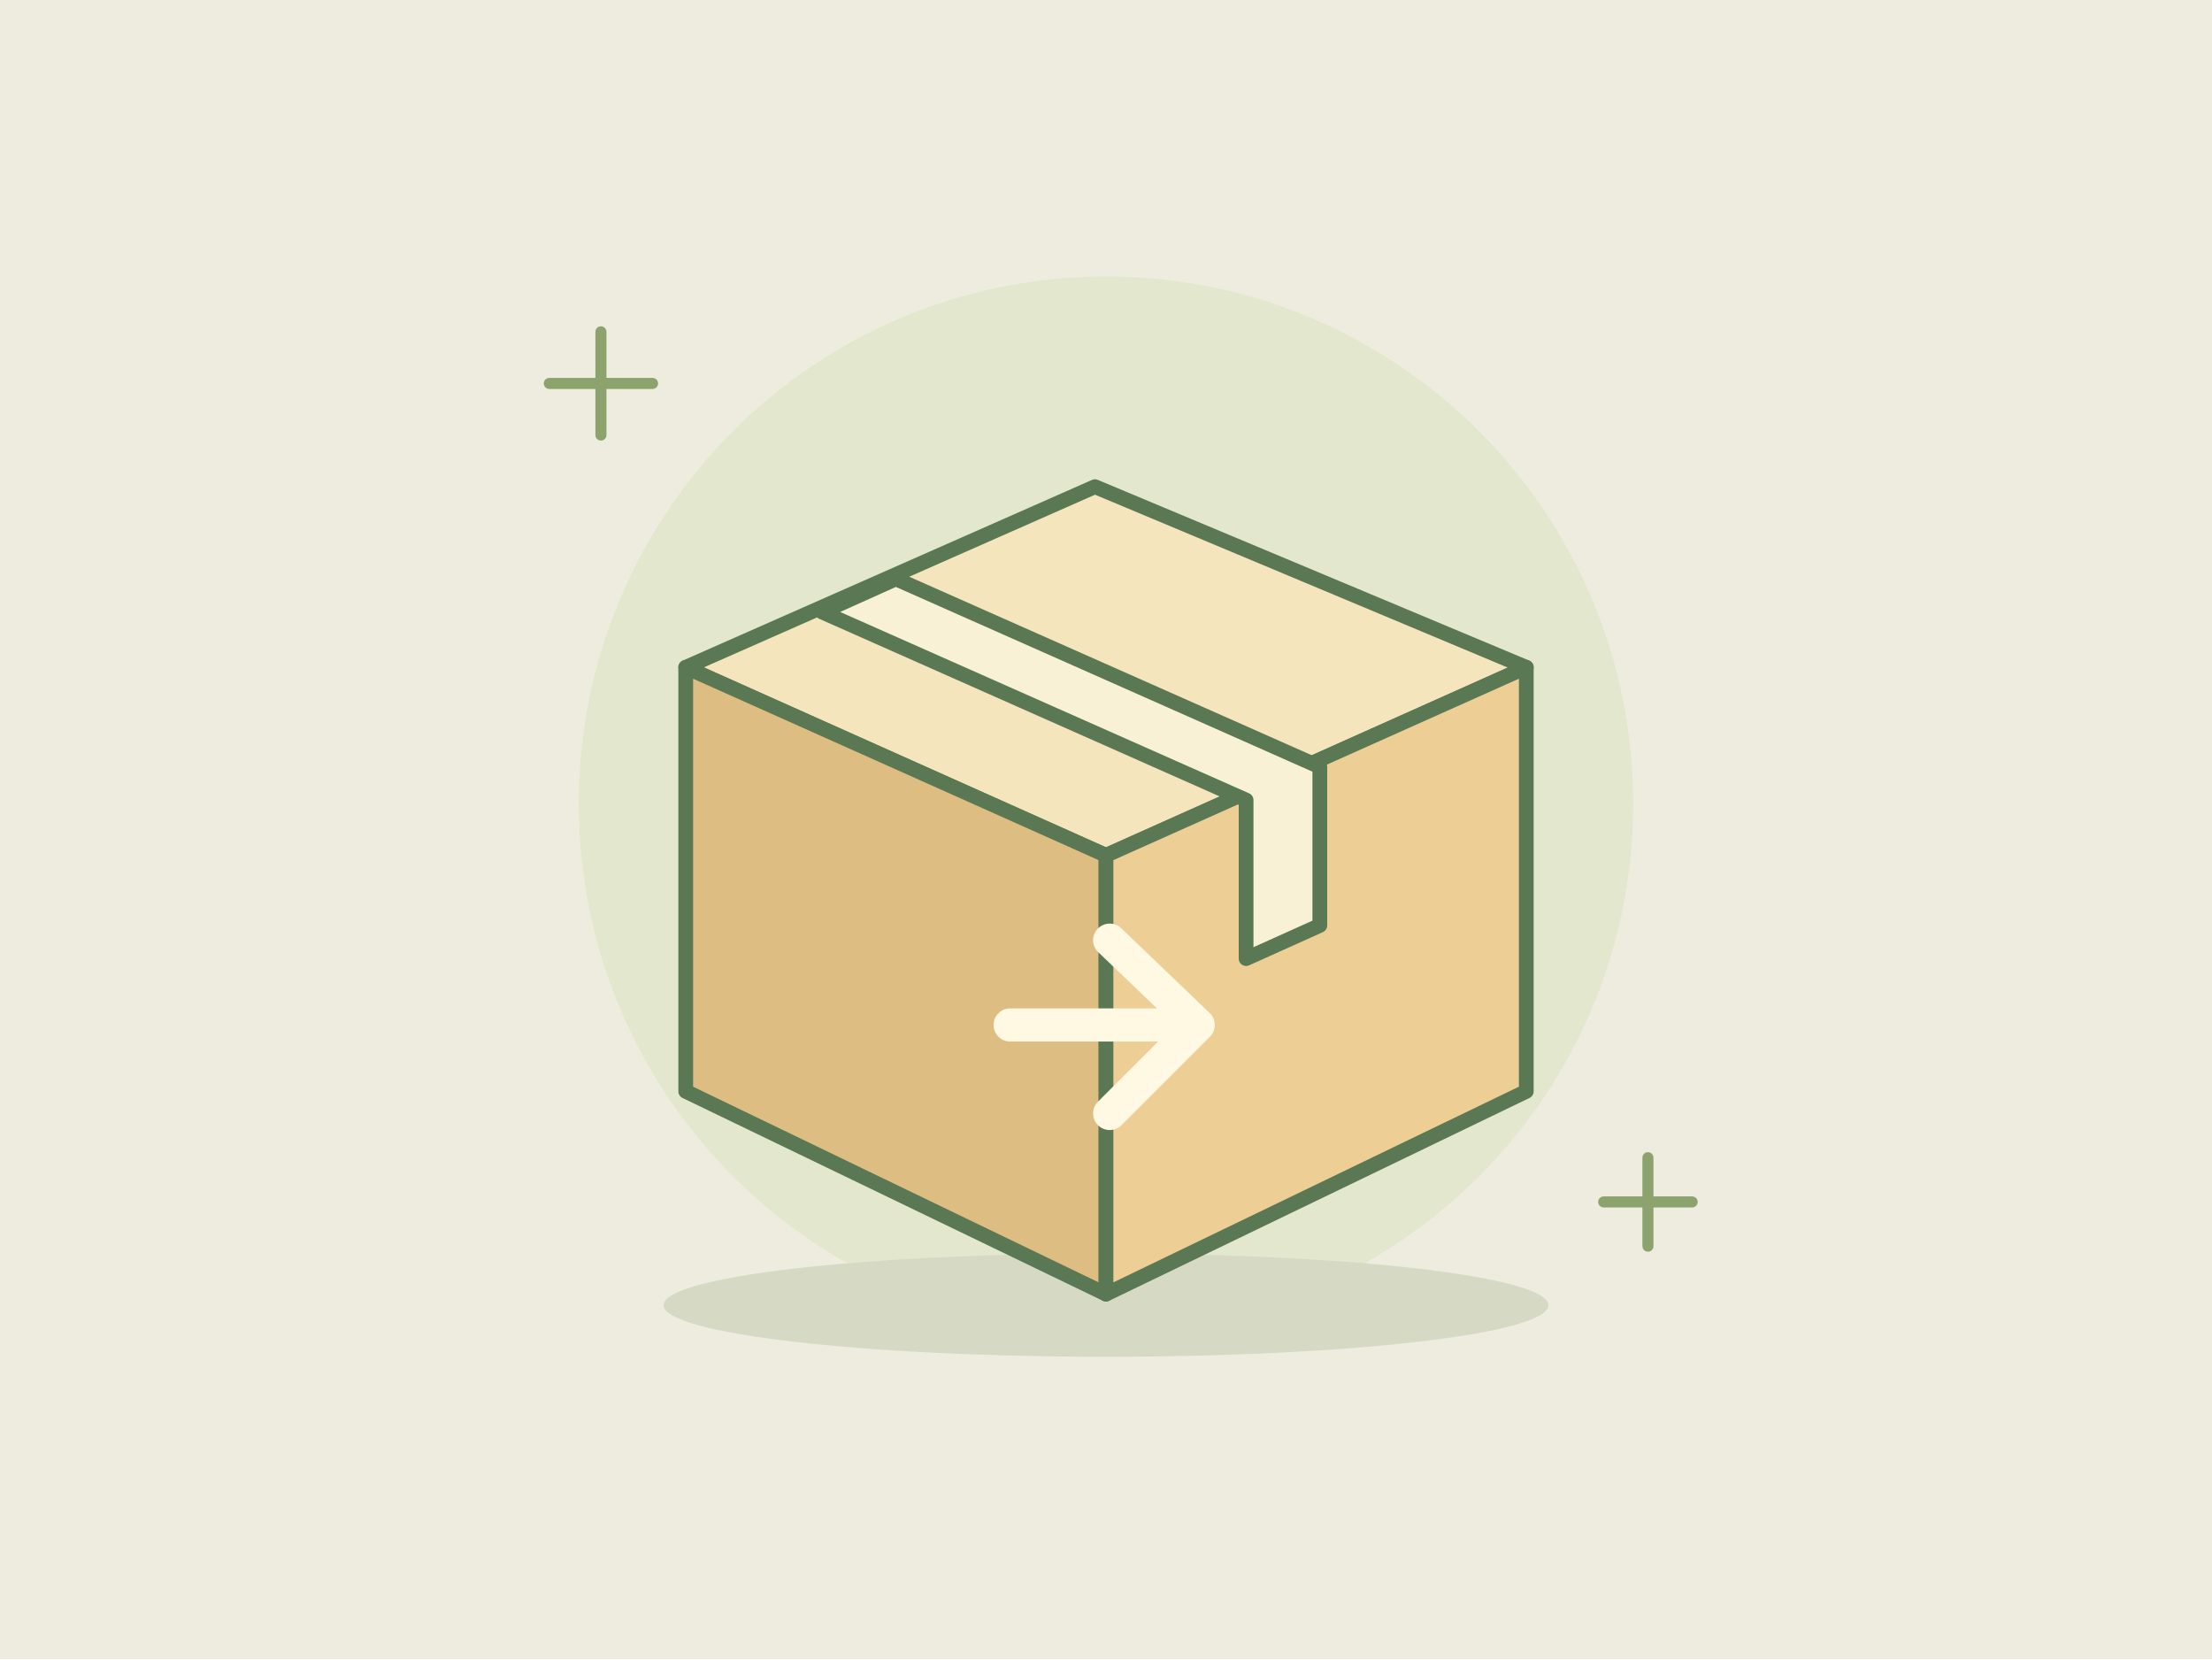
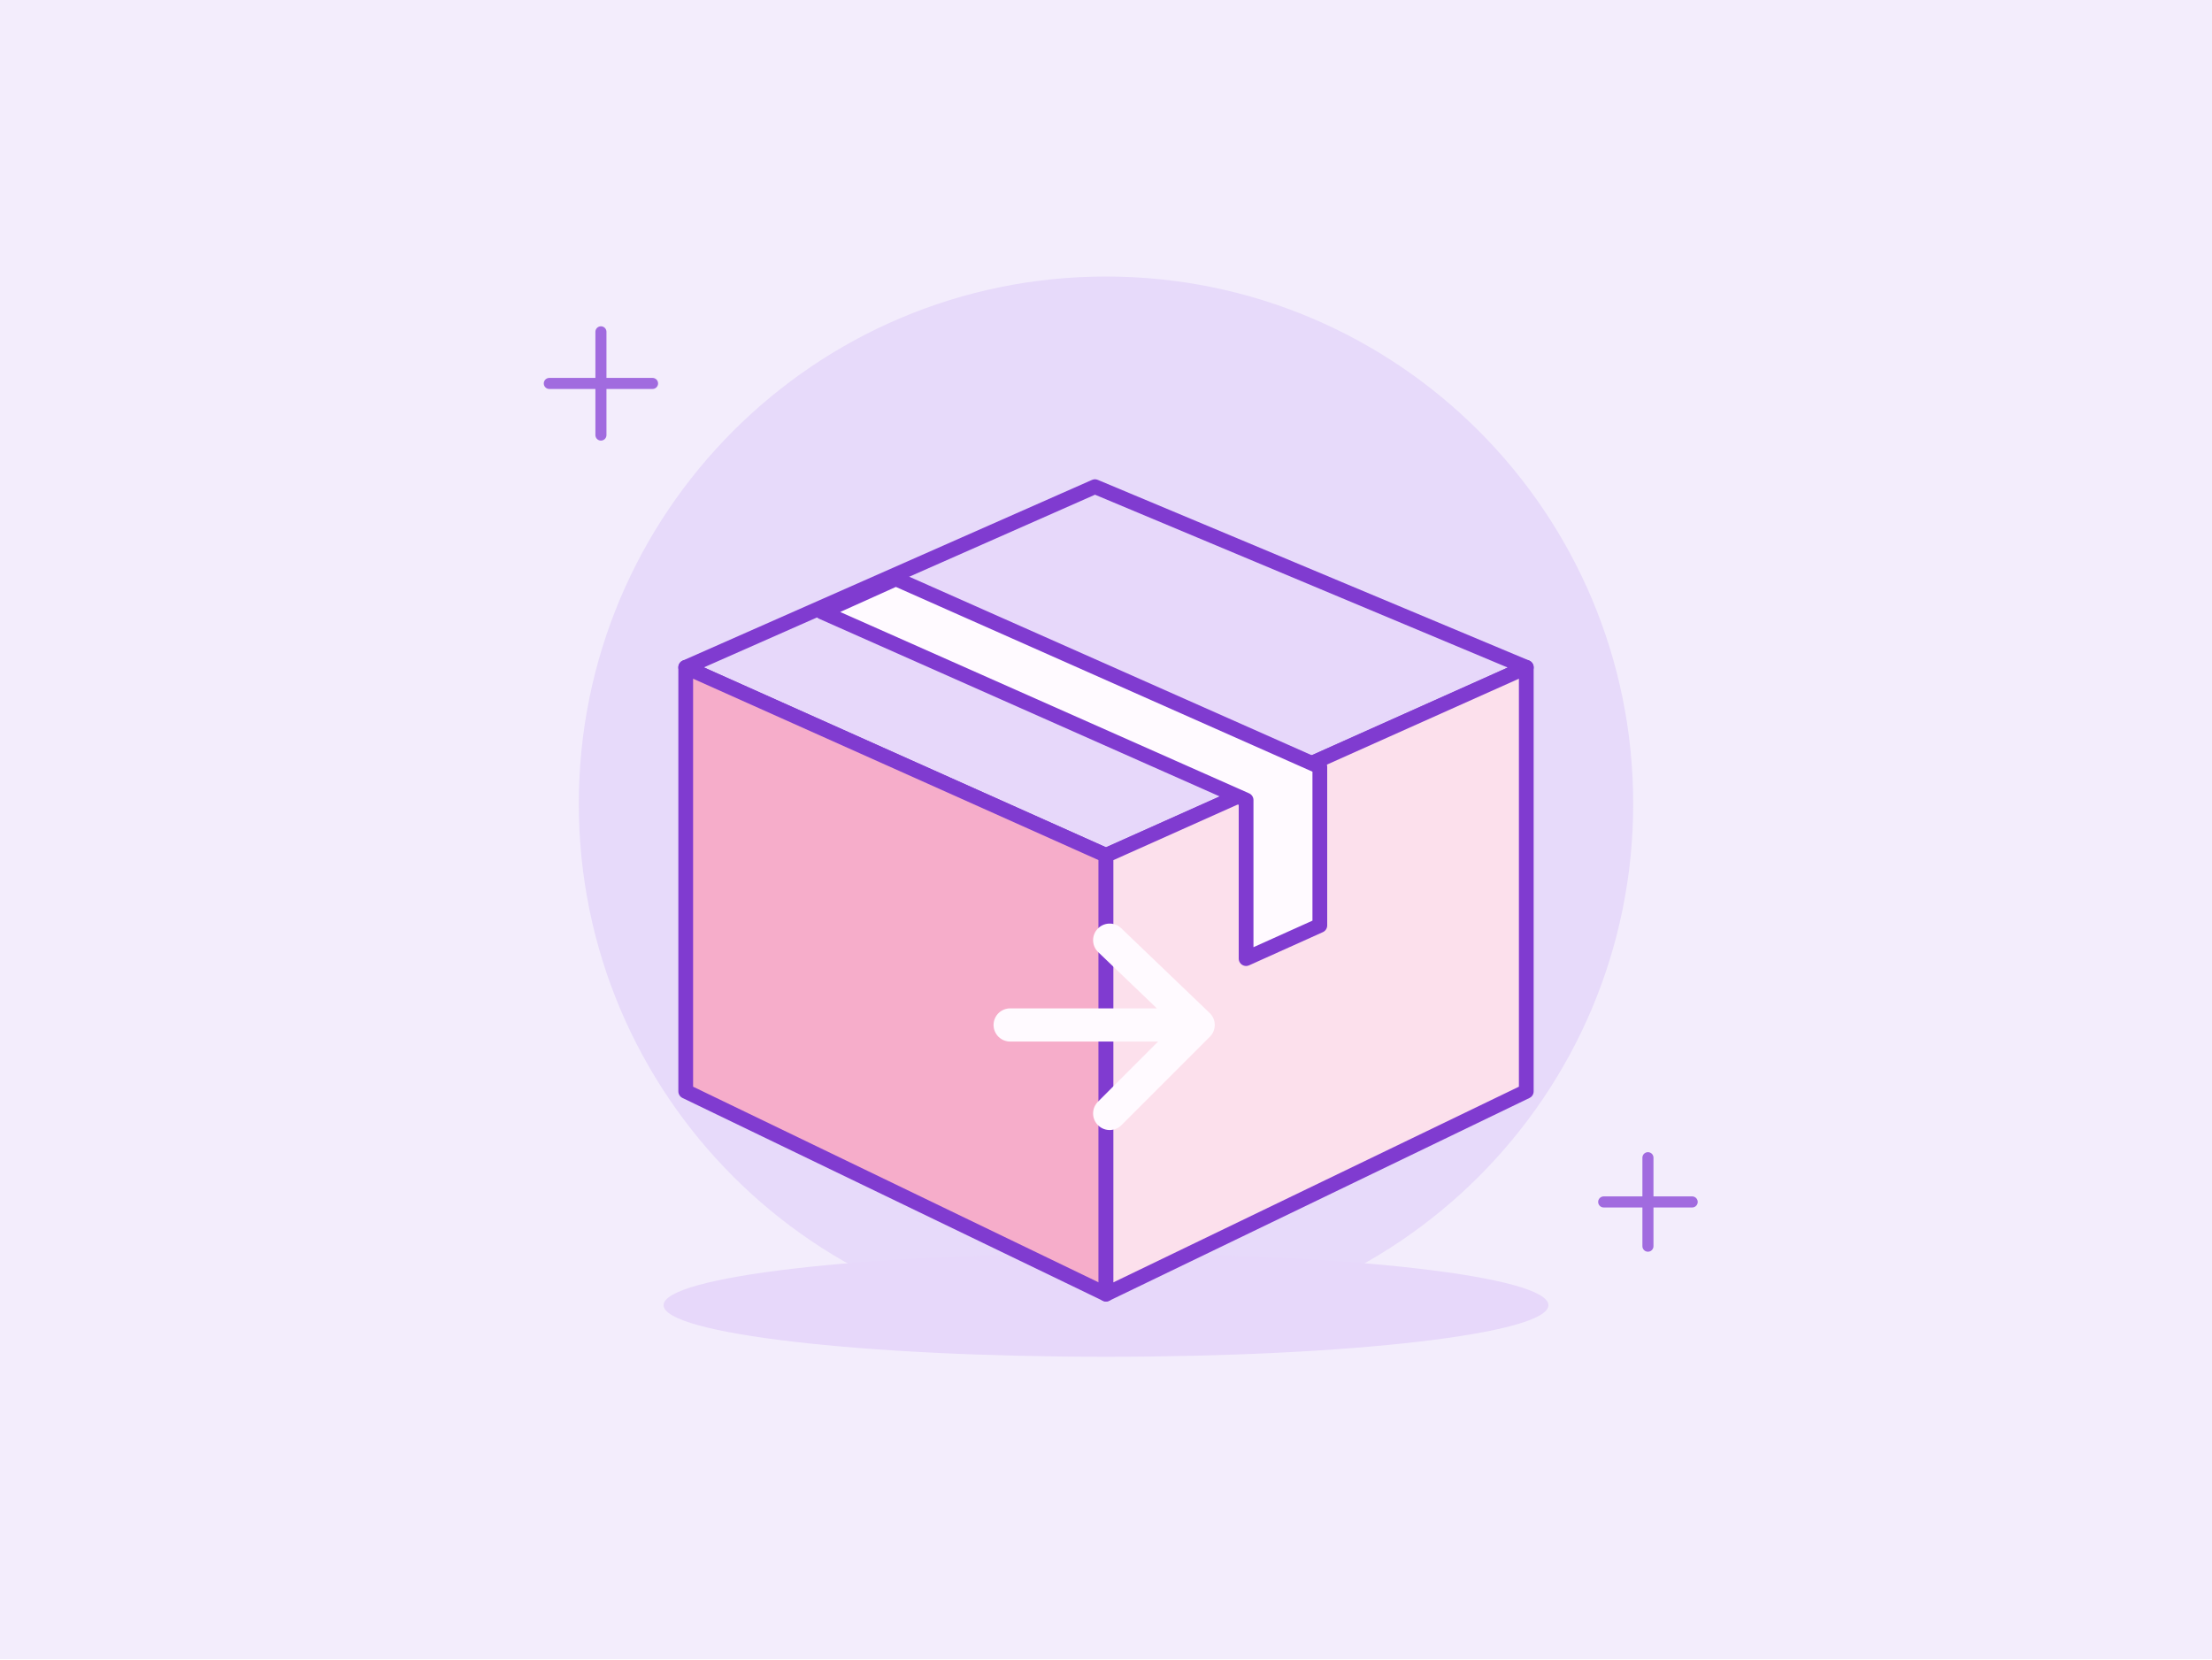
<svg xmlns="http://www.w3.org/2000/svg" viewBox="0 0 600 450">
-   <rect width="600" height="450" fill="#eeecdf" />
-   <circle cx="300" cy="218" r="143" fill="#e3e7ce" />
-   <ellipse cx="300" cy="354" rx="120" ry="14" fill="#d6dac4" />
-   <g stroke="#597853" stroke-linejoin="round" stroke-width="4">
-     <path d="m186 181 111-49 117 49-114 51Z" fill="#f5e5bd" />
-     <path d="M186 181v115l114 55V232Z" fill="#debd82" />
-     <path d="m300 232 114-51v115l-114 55Z" fill="#edcf96" />
-     <path d="m243 157 115 51v43l-20 9v-43l-115-51Z" fill="#f8f1d5" />
+   <rect width="600" height="450" fill="#f3edfc" />
+   <circle cx="300" cy="218" r="143" fill="#e7dafa" />
+   <ellipse cx="300" cy="354" rx="120" ry="14" fill="#e7d8fa" />
+   <g stroke="#803bd0" stroke-linejoin="round" stroke-width="4">
+     <path d="m186 181 111-49 117 49-114 51Z" fill="#e7d8fa" />
+     <path d="M186 181v115l114 55V232Z" fill="#f6adca" />
+     <path d="m300 232 114-51v115l-114 55Z" fill="#fce0ec" />
+     <path d="m243 157 115 51v43l-20 9v-43l-115-51Z" fill="#fffaff" />
  </g>
-   <path d="M274 278h51m-24-23 24 23-24 24" fill="none" stroke="#fff8e3" stroke-width="9" stroke-linecap="round" stroke-linejoin="round" />
-   <path d="M149 104h28m-14-14v28M435 326h24m-12-12v24" stroke="#8da36d" stroke-width="3" stroke-linecap="round" />
+   <path d="M274 278h51m-24-23 24 23-24 24" fill="none" stroke="#fffaff" stroke-width="9" stroke-linecap="round" stroke-linejoin="round" />
+   <path d="M149 104h28m-14-14v28M435 326h24m-12-12v24" stroke="#a16bdf" stroke-width="3" stroke-linecap="round" />
</svg>
